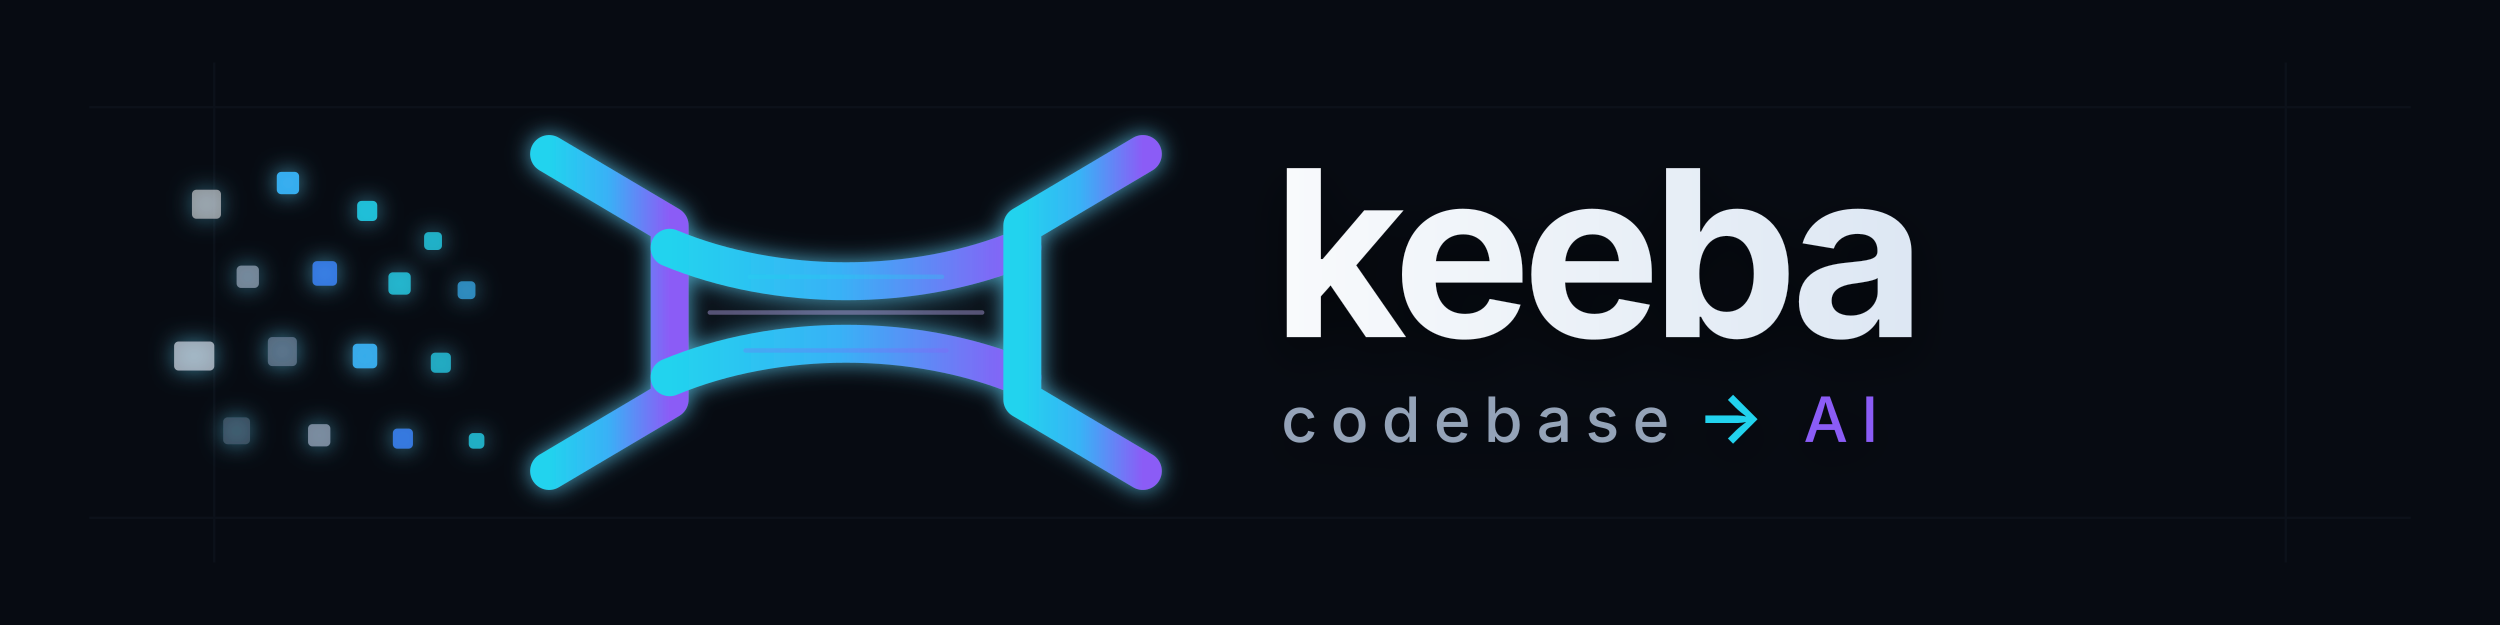
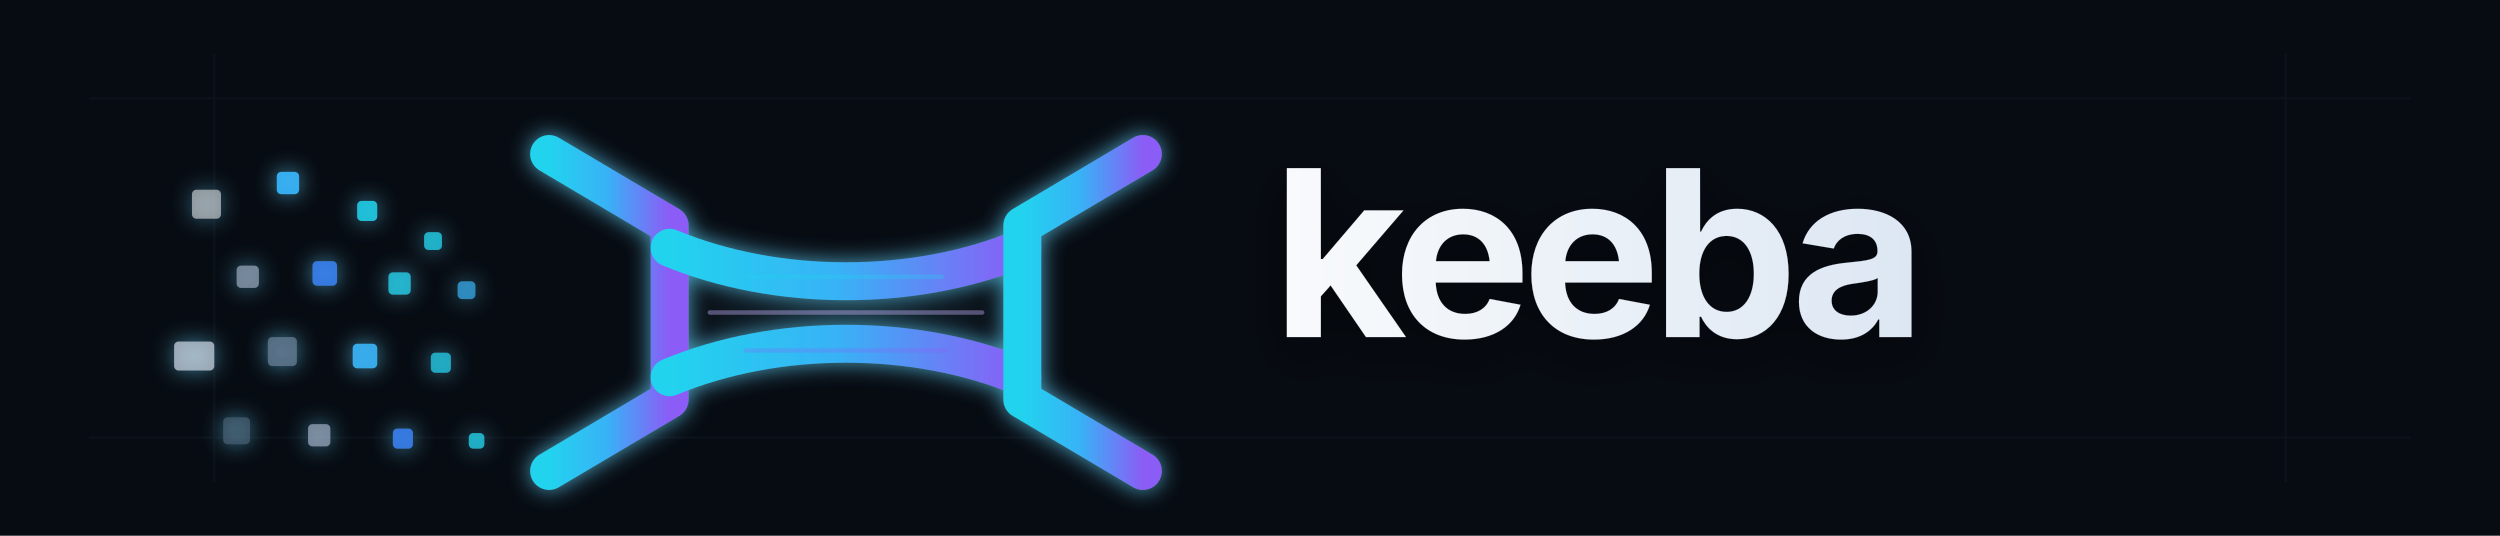
- <svg xmlns="http://www.w3.org/2000/svg" viewBox="0 0 1120 280" role="img" aria-labelledby="title desc">
+ <svg xmlns="http://www.w3.org/2000/svg" viewBox="0 0 1120 240" role="img" aria-labelledby="title desc">
  <defs>
    <linearGradient id="keebaGradient" x1="0" y1="0" x2="1" y2="0">
      <stop offset="0%" stop-color="#22D3EE" />
      <stop offset="48%" stop-color="#38B2F6" />
      <stop offset="100%" stop-color="#8B5CF6" />
    </linearGradient>
    <linearGradient id="textGradient" x1="0" y1="0" x2="1" y2="0">
      <stop offset="0%" stop-color="#F8FAFC" />
      <stop offset="100%" stop-color="#DDE7F3" />
    </linearGradient>
    <filter id="softGlow" x="-35%" y="-45%" width="170%" height="190%">
      <feGaussianBlur stdDeviation="5" result="blur" />
      <feColorMatrix in="blur" type="matrix" values="0 0 0 0 0.13  0 0 0 0 0.70  0 0 0 0 1.00  0 0 0 0.75 0" result="glow" />
      <feMerge>
        <feMergeNode in="glow" />
        <feMergeNode in="SourceGraphic" />
      </feMerge>
    </filter>
    <filter id="wordGlow" x="-10%" y="-30%" width="120%" height="160%">
      <feDropShadow dx="0" dy="8" stdDeviation="10" flood-color="#000000" flood-opacity="0.42" />
    </filter>
  </defs>
-   <rect width="1120" height="280" rx="0" fill="#070B12" />
+   <rect width="1120" height="240" rx="0" fill="#070B12" />
  <g opacity="0.16" stroke="#263244" stroke-width="1">
-     <path d="M40 48H1080M40 232H1080" />
-     <path d="M96 28V252M1024 28V252" />
+     <path d="M40 44H1080M40 196H1080" />
+     <path d="M96 24V216M1024 24V216" />
  </g>
  <g transform="translate(86 47)" filter="url(#softGlow)">
    <g>
      <rect x="0" y="38" width="13" height="13" rx="2" fill="#E5E7EB" opacity="0.58" />
      <rect x="38" y="30" width="10" height="10" rx="2" fill="#38B2F6" opacity="0.95" />
      <rect x="74" y="43" width="9" height="9" rx="2" fill="#22D3EE" opacity="0.86" />
      <rect x="104" y="57" width="8" height="8" rx="2" fill="#22D3EE" opacity="0.78" />
      <rect x="20" y="72" width="10" height="10" rx="2" fill="#94A3B8" opacity="0.72" />
      <rect x="54" y="70" width="11" height="11" rx="2" fill="#3B82F6" opacity="0.86" />
      <rect x="88" y="75" width="10" height="10" rx="2" fill="#22D3EE" opacity="0.78" />
      <rect x="119" y="79" width="8" height="8" rx="2" fill="#38B2F6" opacity="0.70" />
      <rect x="-8" y="106" width="18" height="13" rx="2" fill="#CBD5E1" opacity="0.72" />
      <rect x="34" y="104" width="13" height="13" rx="2" fill="#64748B" opacity="0.80" />
      <rect x="72" y="107" width="11" height="11" rx="2" fill="#38B2F6" opacity="0.92" />
      <rect x="107" y="111" width="9" height="9" rx="2" fill="#22D3EE" opacity="0.74" />
      <rect x="14" y="140" width="12" height="12" rx="2" fill="#475569" opacity="0.72" />
      <rect x="52" y="143" width="10" height="10" rx="2" fill="#94A3B8" opacity="0.76" />
      <rect x="90" y="145" width="9" height="9" rx="2" fill="#3B82F6" opacity="0.86" />
      <rect x="124" y="147" width="7" height="7" rx="2" fill="#22D3EE" opacity="0.78" />
    </g>
    <path d="M160 22 L214 54 L214 132 L160 164" fill="none" stroke="url(#keebaGradient)" stroke-width="17" stroke-linecap="round" stroke-linejoin="round" />
    <path d="M214 64 C262 84 324 84 372 64" fill="none" stroke="url(#keebaGradient)" stroke-width="17" stroke-linecap="round" />
    <path d="M214 122 C262 102 324 102 372 122" fill="none" stroke="url(#keebaGradient)" stroke-width="17" stroke-linecap="round" />
    <path d="M426 22 L372 54 L372 132 L426 164" fill="none" stroke="url(#keebaGradient)" stroke-width="17" stroke-linecap="round" stroke-linejoin="round" />
    <path d="M232 93H354" stroke="#C4B5FD" stroke-width="2" opacity="0.4" stroke-linecap="round" />
    <path d="M250 77H336" stroke="#22D3EE" stroke-width="2" opacity="0.28" stroke-linecap="round" />
    <path d="M248 110H338" stroke="#8B5CF6" stroke-width="2" opacity="0.25" stroke-linecap="round" />
  </g>
  <g transform="translate(570 0)" filter="url(#wordGlow)">
    <text x="0" y="151" fill="url(#textGradient)" font-family="Inter, ui-sans-serif, system-ui, -apple-system, BlinkMacSystemFont, 'Segoe UI', sans-serif" font-size="104" font-weight="650" letter-spacing="-4">keeba</text>
-     <text x="4" y="198" fill="#94A3B8" font-family="Inter, ui-sans-serif, system-ui, -apple-system, BlinkMacSystemFont, 'Segoe UI', sans-serif" font-size="28" font-weight="450" letter-spacing="6">codebase</text>
-     <text x="190" y="198" fill="#22D3EE" font-family="Inter, ui-sans-serif, system-ui, -apple-system, BlinkMacSystemFont, 'Segoe UI', sans-serif" font-size="32" font-weight="600">→</text>
-     <text x="238" y="198" fill="#8B5CF6" font-family="Inter, ui-sans-serif, system-ui, -apple-system, BlinkMacSystemFont, 'Segoe UI', sans-serif" font-size="28" font-weight="500" letter-spacing="6">AI</text>
  </g>
</svg>
